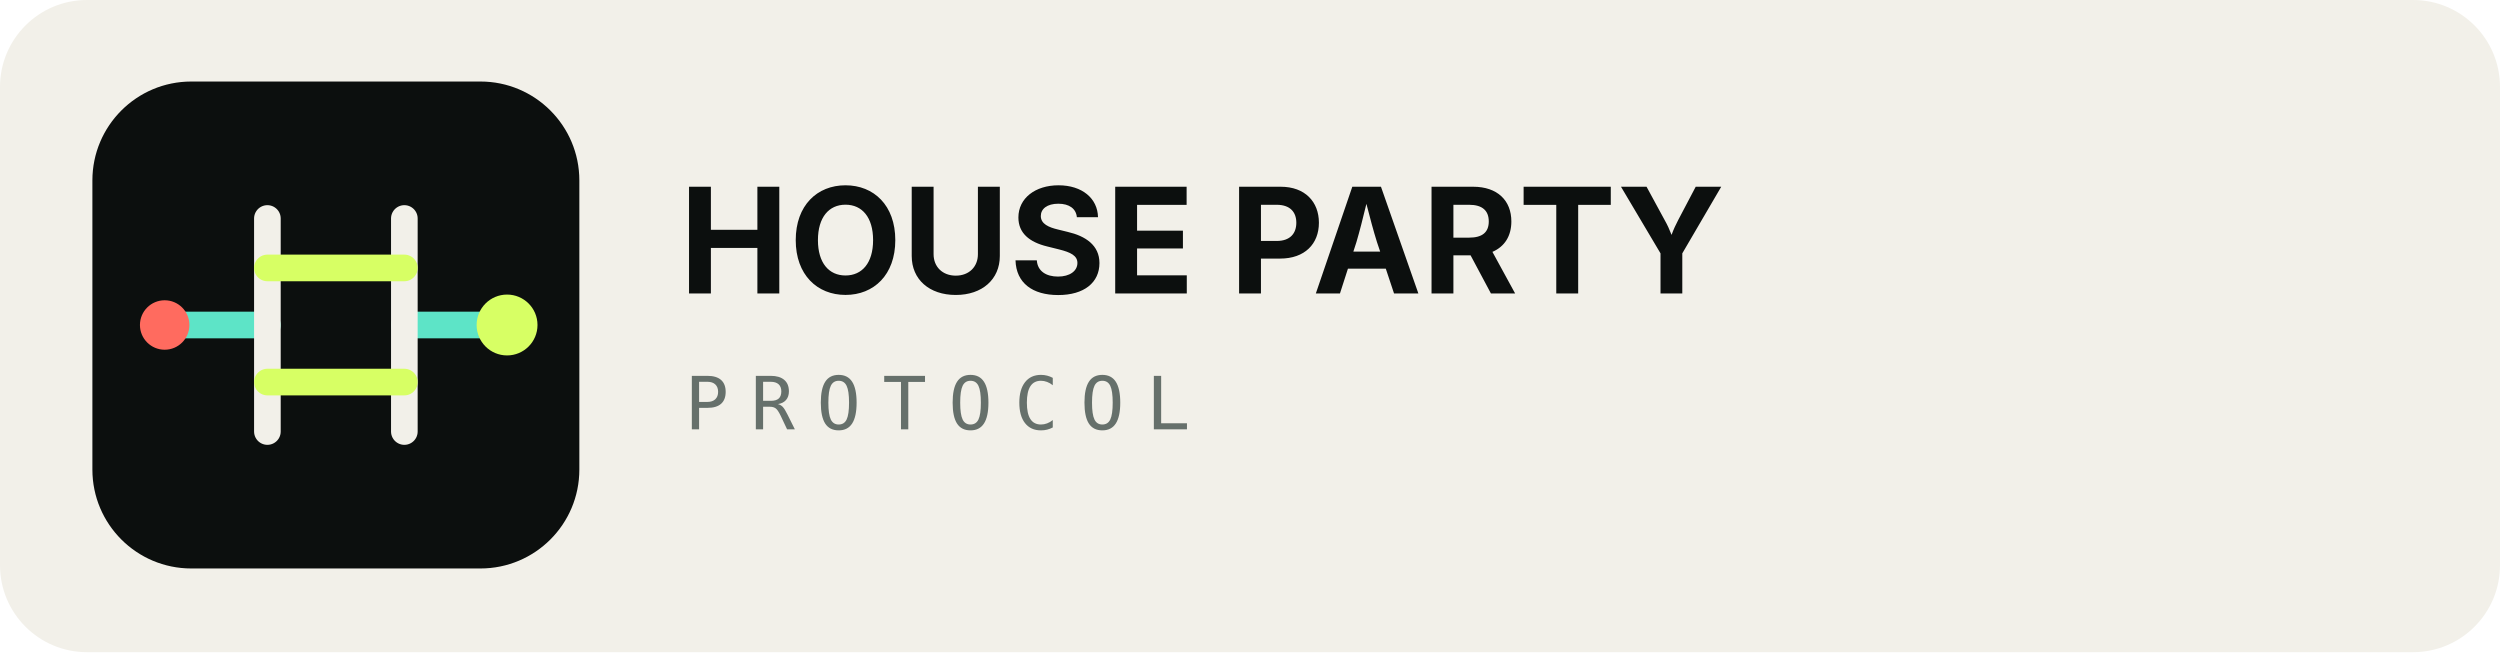
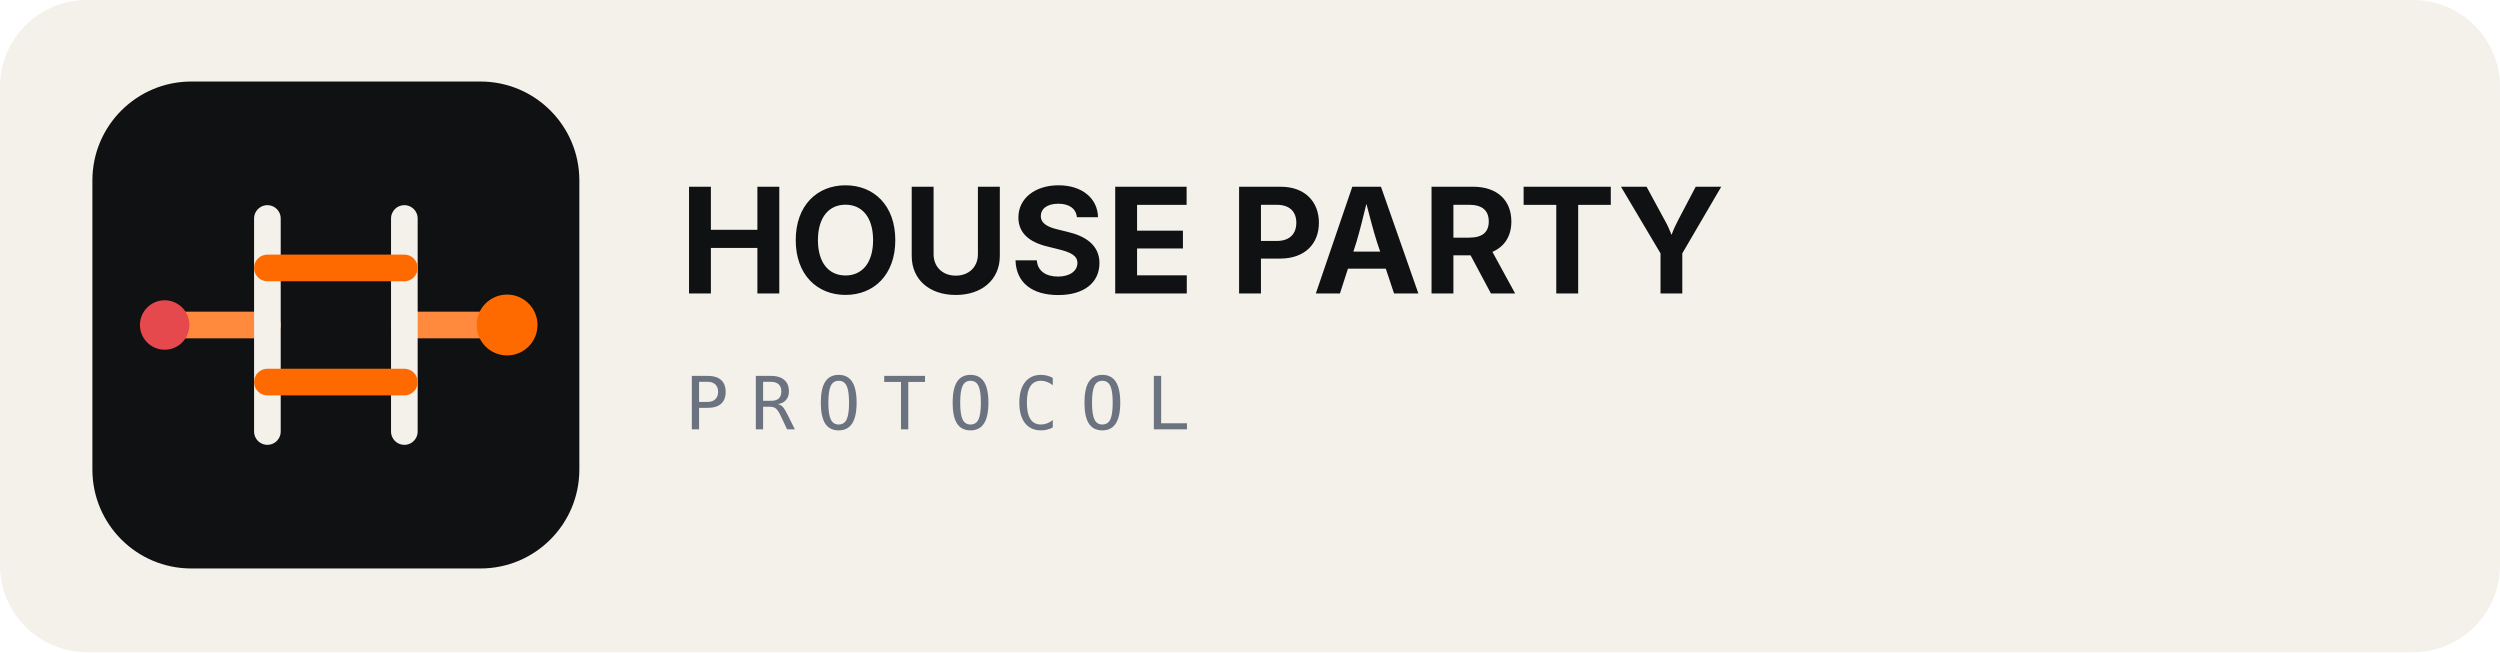
<svg xmlns="http://www.w3.org/2000/svg" viewBox="0 0 920 240" role="img" aria-labelledby="title desc">
-   <rect width="920" height="240" rx="32" fill="#F2F0E9" />
+   <rect width="920" height="240" rx="32" fill="#F4F1EB" />
  <g transform="translate(34 30) scale(.7)">
-     <rect width="256" height="256" rx="52" fill="#0C0F0E" />
-     <path d="M38 128H92M164 128H218" stroke="#5DE4C7" stroke-width="14" stroke-linecap="round" />
-     <path d="M92 72V184M164 72V184" stroke="#F2F0E9" stroke-width="14" stroke-linecap="round" />
-     <path d="M92 98H164M92 158H164" stroke="#D7FF64" stroke-width="14" stroke-linecap="round" />
-     <circle cx="38" cy="128" r="13" fill="#FF6B5F" />
-     <circle cx="218" cy="128" r="16" fill="#D7FF64" />
+     <rect width="256" height="256" rx="52" fill="#0F1113" />
+     <path d="M38 128H92M164 128H218" stroke="#FF8A3D" stroke-width="14" stroke-linecap="round" />
+     <path d="M92 72V184M164 72V184" stroke="#F4F1EB" stroke-width="14" stroke-linecap="round" />
+     <path d="M92 98H164M92 158H164" stroke="#FF6A00" stroke-width="14" stroke-linecap="round" />
+     <circle cx="38" cy="128" r="13" fill="#E5484D" />
+     <circle cx="218" cy="128" r="16" fill="#FF6A00" />
  </g>
-   <text x="250" y="108" font-family="Inter, Segoe UI, Arial, sans-serif" font-size="54" font-weight="750" fill="#0C0F0E">HOUSE PARTY</text>
-   <text x="252" y="158" font-family="JetBrains Mono, Cascadia Code, Consolas, monospace" font-size="27" letter-spacing="8" fill="#66706B">PROTOCOL</text>
+   <text x="250" y="108" font-family="Inter, Segoe UI, Arial, sans-serif" font-size="54" font-weight="750" fill="#0F1113">HOUSE PARTY</text>
+   <text x="252" y="158" font-family="JetBrains Mono, Cascadia Code, Consolas, monospace" font-size="27" letter-spacing="8" fill="#6B7280">PROTOCOL</text>
</svg>
